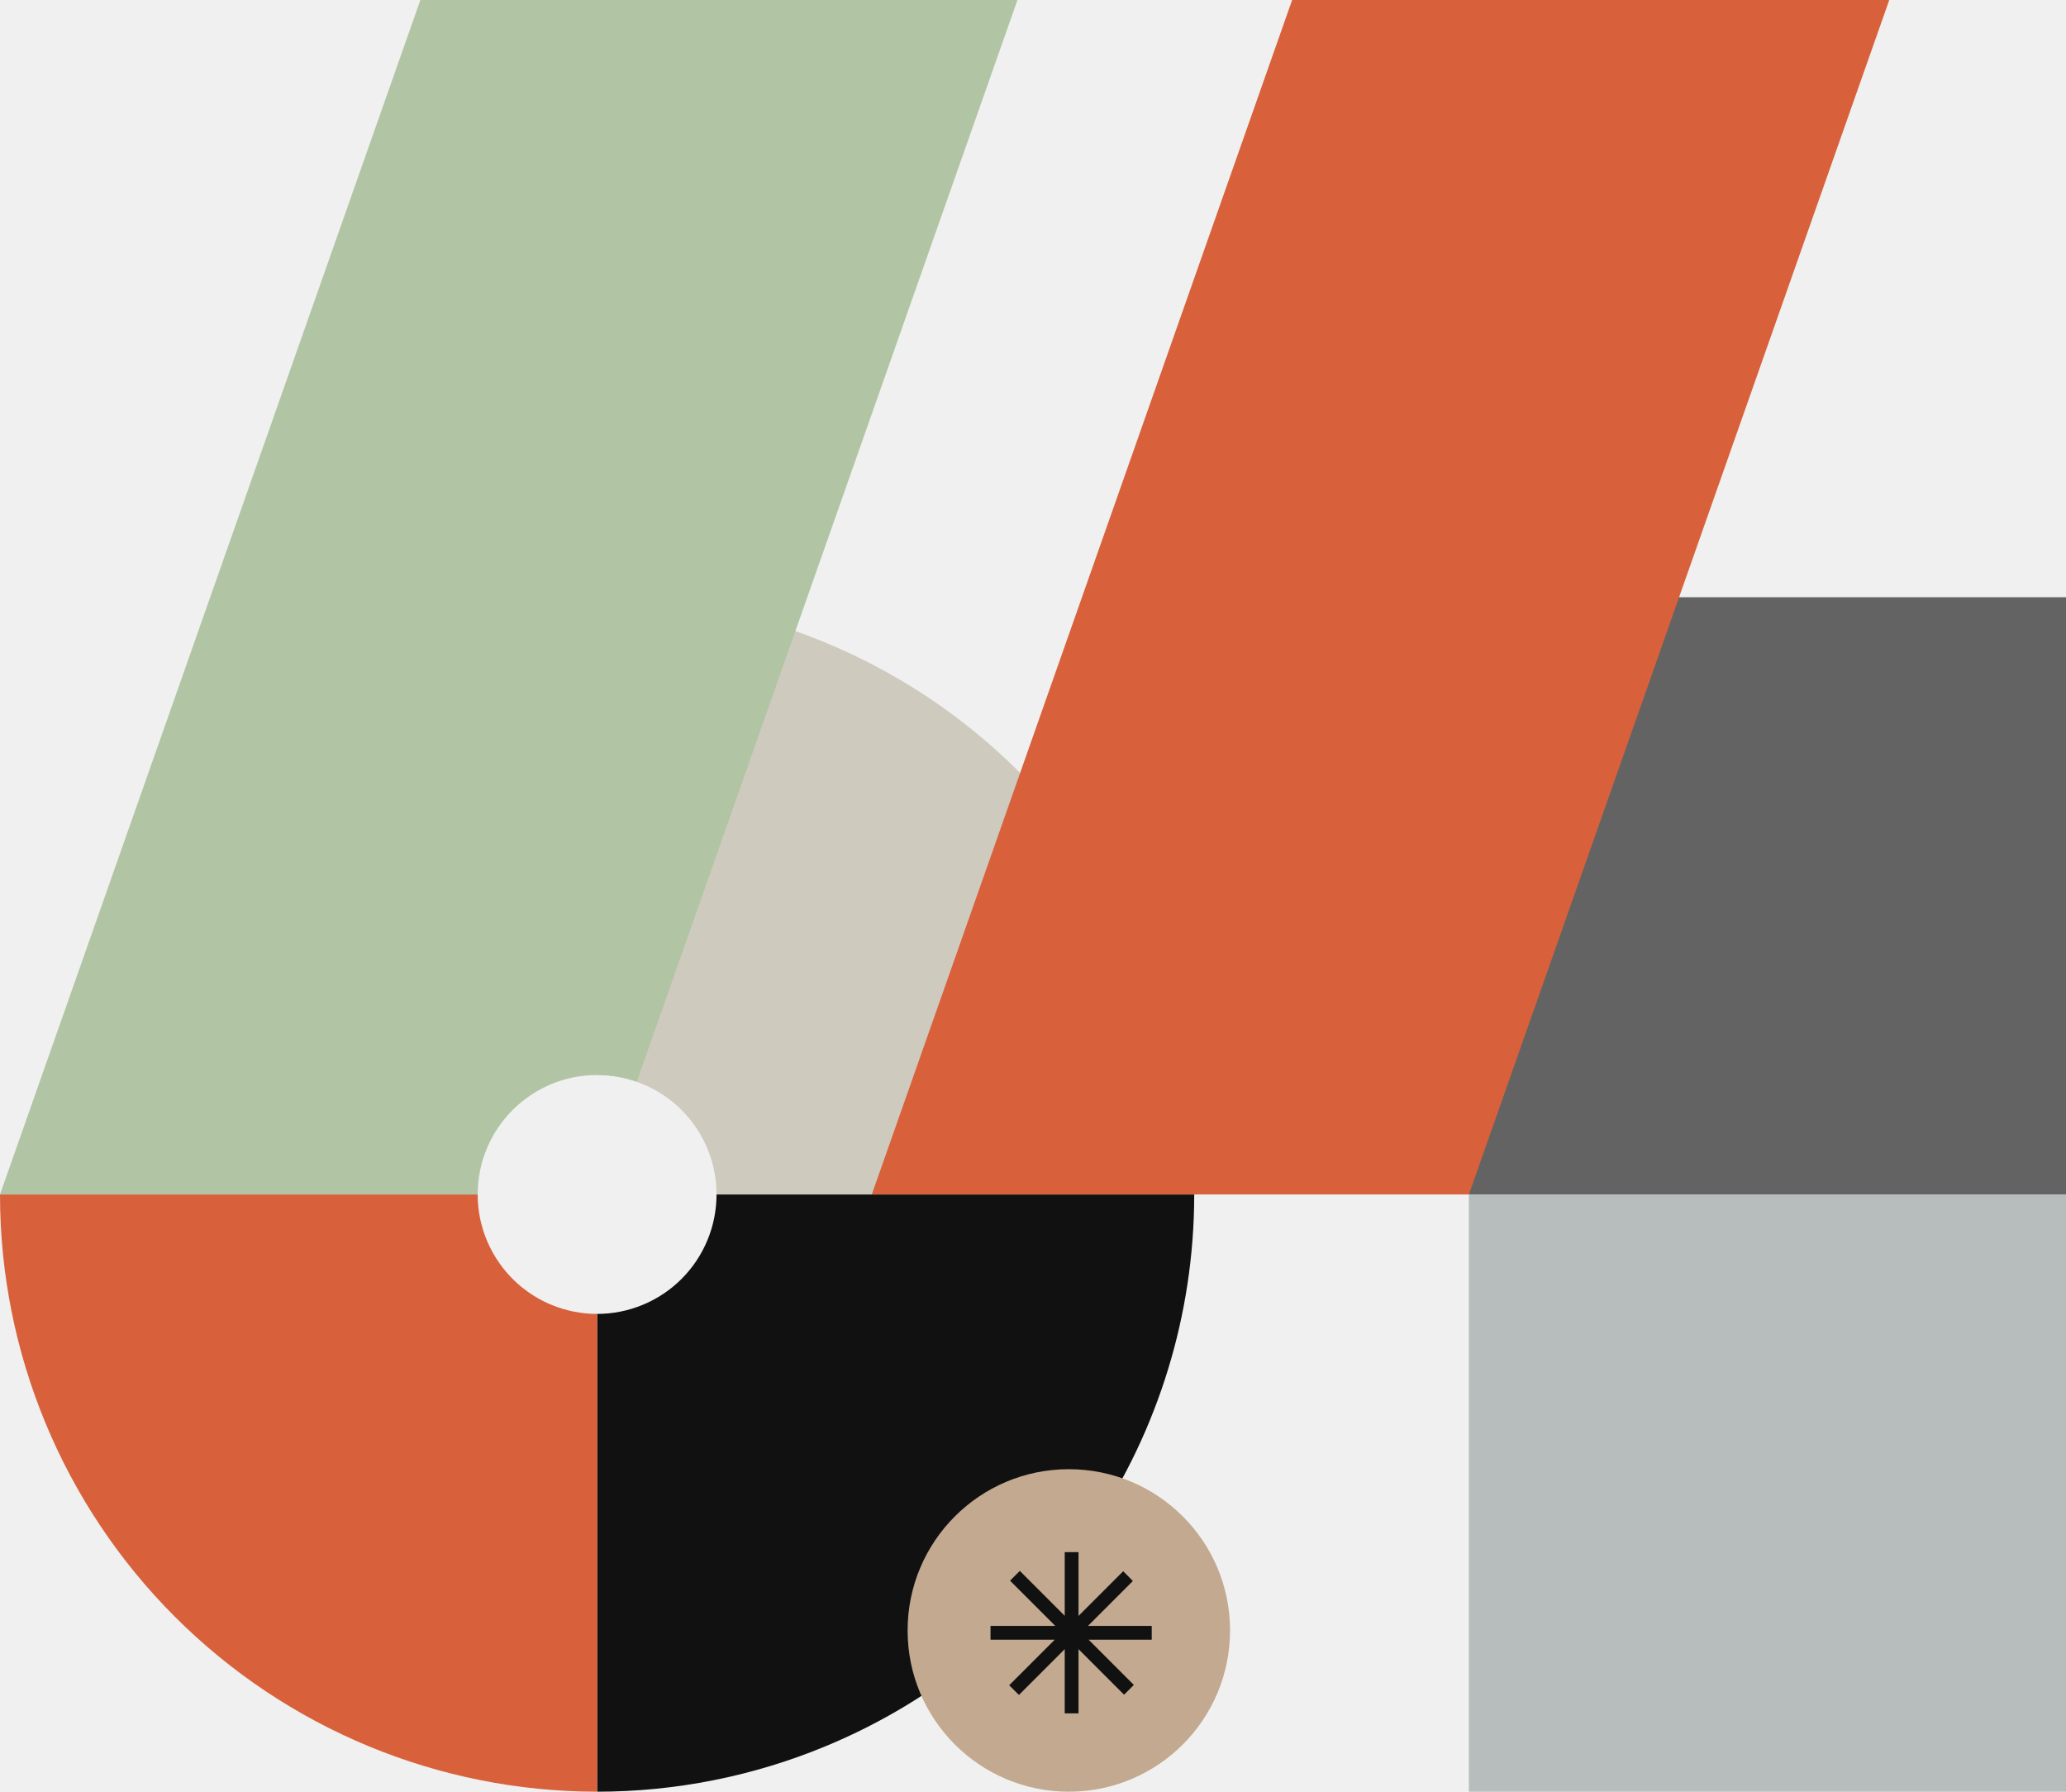
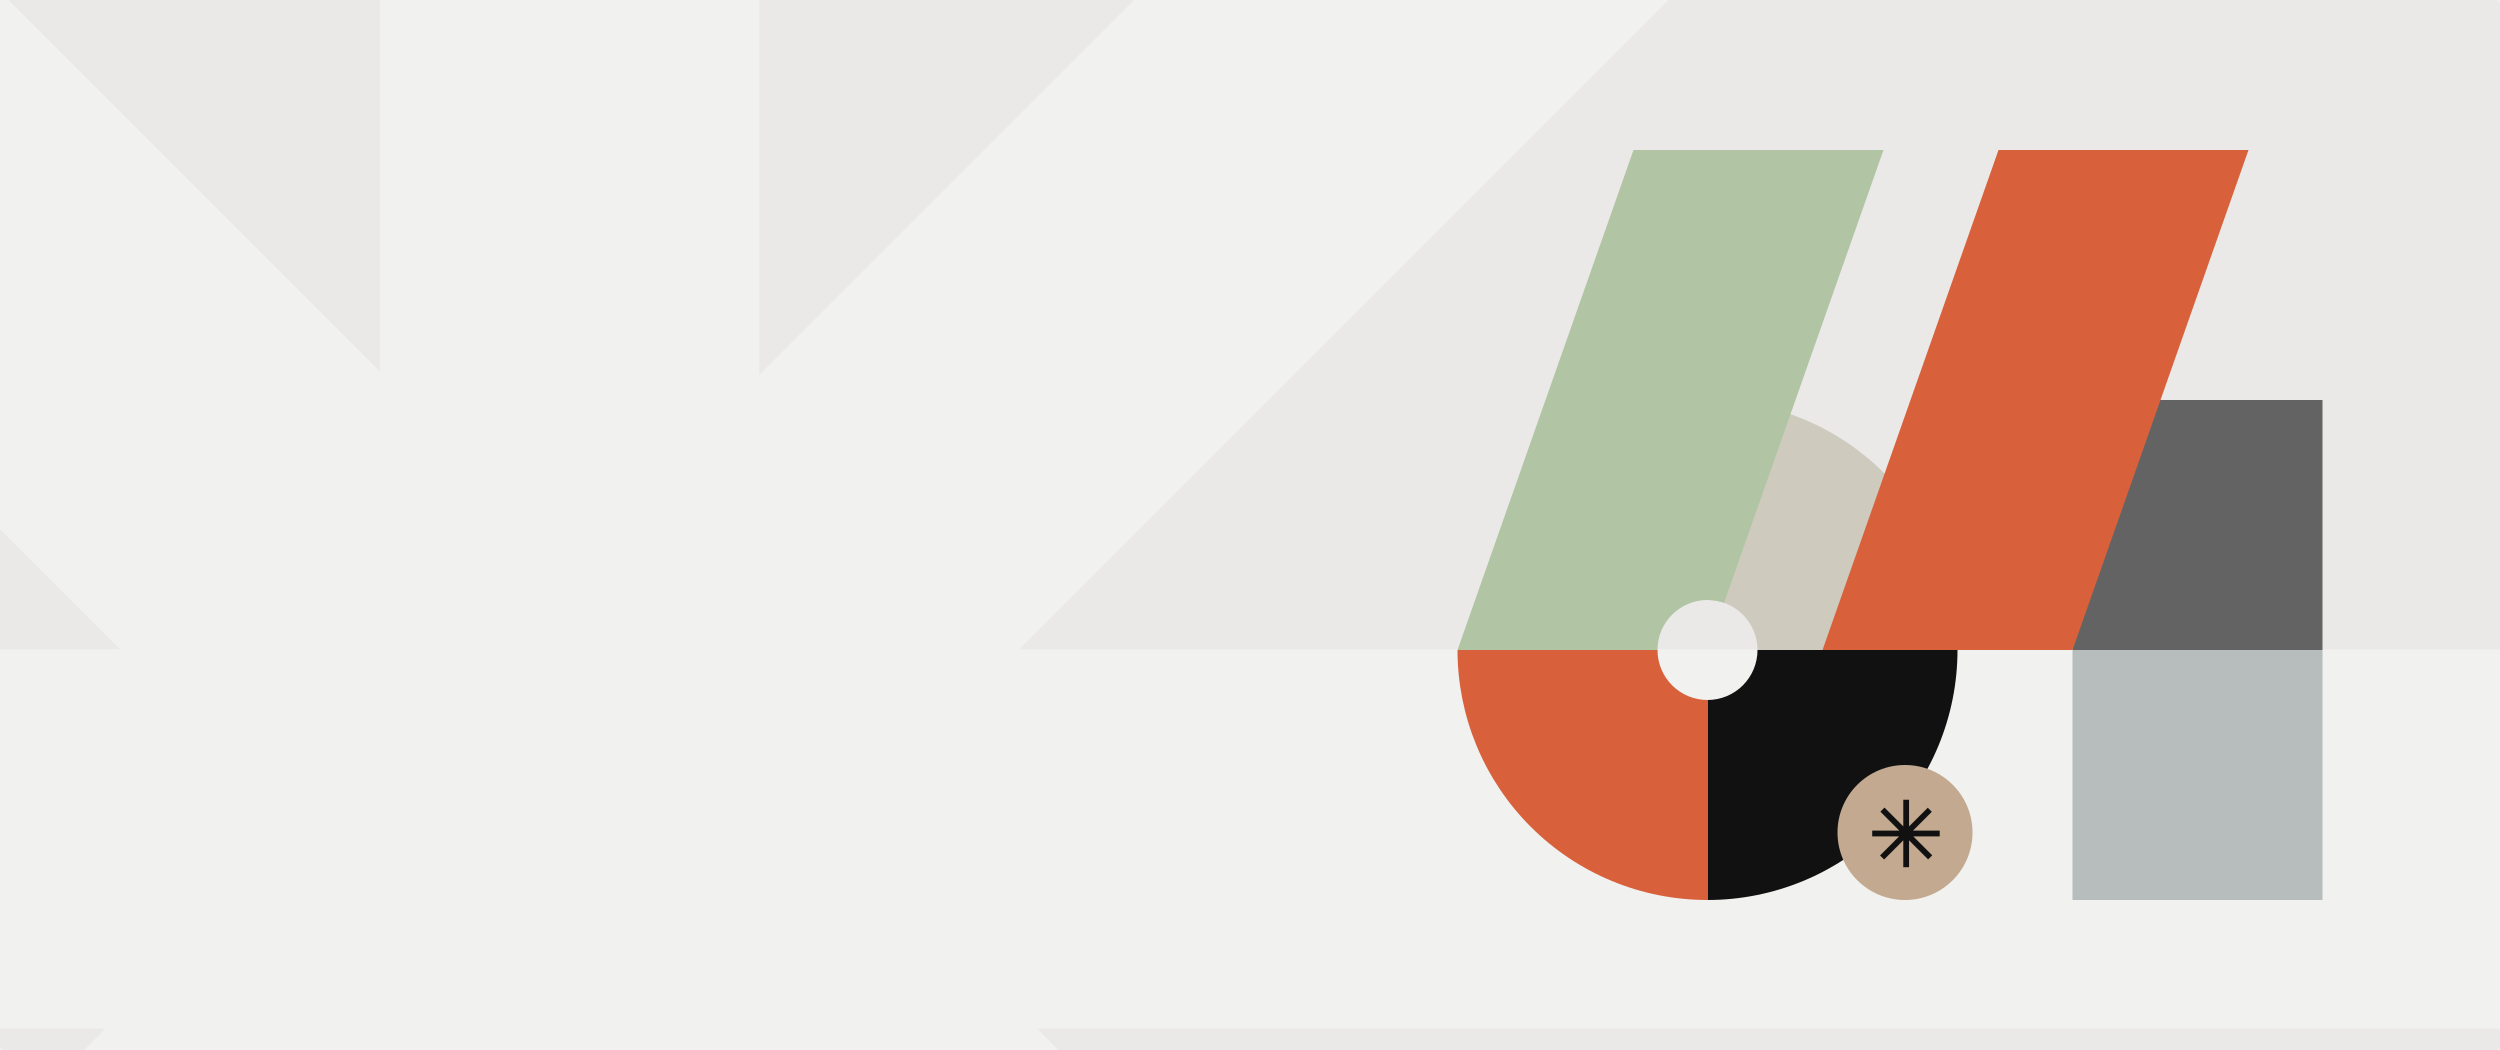
- <svg xmlns="http://www.w3.org/2000/svg" width="346" height="300" fill="none" viewBox="0 0 346 300">
-   <path fill="#111" d="M200 200a100.006 100.006 0 0 1-61.732 92.388A100.006 100.006 0 0 1 100 300v-80a20.006 20.006 0 0 0 14.142-5.858A20.006 20.006 0 0 0 120 200h80Z" />
-   <path fill="#CFCABE" d="M100 100a100.006 100.006 0 0 1 92.388 61.732A100.006 100.006 0 0 1 200 200h-80a20.006 20.006 0 0 0-5.858-14.142A20.006 20.006 0 0 0 100 180v-80Z" />
-   <path fill="#D8613C" d="M100 300a100.01 100.01 0 0 1-70.71-29.289A100 100 0 0 1 0 200h80a20.005 20.005 0 0 0 12.346 18.478A20.002 20.002 0 0 0 100 220v80Z" />
-   <path fill="#B1C5A4" fill-rule="evenodd" d="M170.4 0h-100L0 200h80c0-11.046 8.954-20 20-20 2.329 0 4.564.398 6.642 1.129L170.4 0Z" clip-rule="evenodd" />
-   <path fill="#636363" d="M246 100h100v100H246z" />
-   <path fill="#B6BDBC" d="M246 200h100v100H246z" />
-   <path fill="#D8613C" d="M216.4 0h100L246 200H146L216.4 0Z" />
-   <circle cx="179" cy="273" r="27" fill="#C2A990" />
-   <path fill="#111" d="M180.621 259.886v10.683l7.486-7.485 1.617 1.635-7.522 7.522h10.684v2.308h-10.575l7.577 7.576-1.636 1.636-7.631-7.632v10.757h-2.307v-10.757l-7.668 7.668-1.635-1.617 7.631-7.631h-10.756v-2.308h10.847l-7.577-7.577 1.636-1.635 7.522 7.522v-10.665h2.307Z" />
+ <svg xmlns="http://www.w3.org/2000/svg" width="1000" height="420" viewBox="0 0 1000 420" fill="none">
+   <g clip-path="url(#clip0_928_4988)">
+     <rect width="1000" height="420" rx="2" fill="#EAE9E7" />
+     <path d="M303.711 -552.516V149.852L795.846 -342.283L902.156 -234.778L407.632 259.746H1110V411.448H414.799L912.907 909.556L805.402 1017.06L303.711 515.37V1222.52H152.009V515.37L-352.071 1019.45L-459.577 913.139L42.115 411.448H-665.031V259.746H48.087L-450.021 -238.361L-342.515 -345.867L152.009 148.657V-552.516H303.711Z" fill="white" fill-opacity="0.35" />
+     <path d="M783 260C783 273.132 780.413 286.136 775.388 298.268C770.362 310.401 762.997 321.425 753.711 330.711C744.425 339.997 733.401 347.362 721.268 352.388C709.136 357.413 696.132 360 683 360L683 280C685.626 280 688.227 279.483 690.654 278.478C693.08 277.472 695.285 275.999 697.142 274.142C698.999 272.285 700.472 270.08 701.478 267.654C702.483 265.227 703 262.626 703 260H783Z" fill="#111111" />
+     <path d="M683 160C696.132 160 709.136 162.587 721.268 167.612C733.401 172.638 744.425 180.003 753.711 189.289C762.997 198.575 770.362 209.599 775.388 221.732C780.413 233.864 783 246.868 783 260L703 260C703 257.374 702.483 254.773 701.478 252.346C700.472 249.92 698.999 247.715 697.142 245.858C695.285 244.001 693.08 242.528 690.654 241.522C688.227 240.517 685.626 240 683 240V160Z" fill="#CFCABE" />
+     <path d="M683 360C669.868 360 656.864 357.413 644.732 352.388C632.599 347.362 621.575 339.996 612.289 330.711C603.003 321.425 595.637 310.401 590.612 298.268C585.587 286.136 583 273.132 583 260L663 260C663 262.626 663.517 265.227 664.522 267.654C665.527 270.08 667.001 272.285 668.858 274.142C670.715 275.999 672.92 277.472 675.346 278.478C677.773 279.483 680.374 280 683 280L683 360Z" fill="#D8613C" />
+     <path fill-rule="evenodd" clip-rule="evenodd" d="M753.4 60H653.4L583 260L663 260C663 248.954 671.954 240 683 240C685.329 240 687.564 240.398 689.642 241.129L753.4 60Z" fill="#B1C5A4" />
+     <rect x="829" y="160" width="100" height="100" fill="#636363" />
+     <rect x="829" y="260" width="100" height="100" fill="#B6BDBC" />
+     <path d="M799.4 60H899.4L829 260H729L799.4 60Z" fill="#D8613C" />
+     <circle cx="762" cy="333" r="27" fill="#C2A990" />
+     <path d="M763.621 319.886V330.569L771.107 323.084L772.724 324.719L765.202 332.241H775.886V334.549H765.311L772.888 342.125L771.252 343.761L763.621 336.129V346.886H761.314V336.129L753.646 343.797L752.011 342.18L759.642 334.549H748.886V332.241H759.733L752.156 324.664L753.792 323.029L761.314 330.551V319.886H763.621Z" fill="#111111" />
+   </g>
+   <defs>
+     <clipPath id="clip0_928_4988">
+       <rect width="1000" height="420" rx="2" fill="white" />
+     </clipPath>
+   </defs>
</svg>
